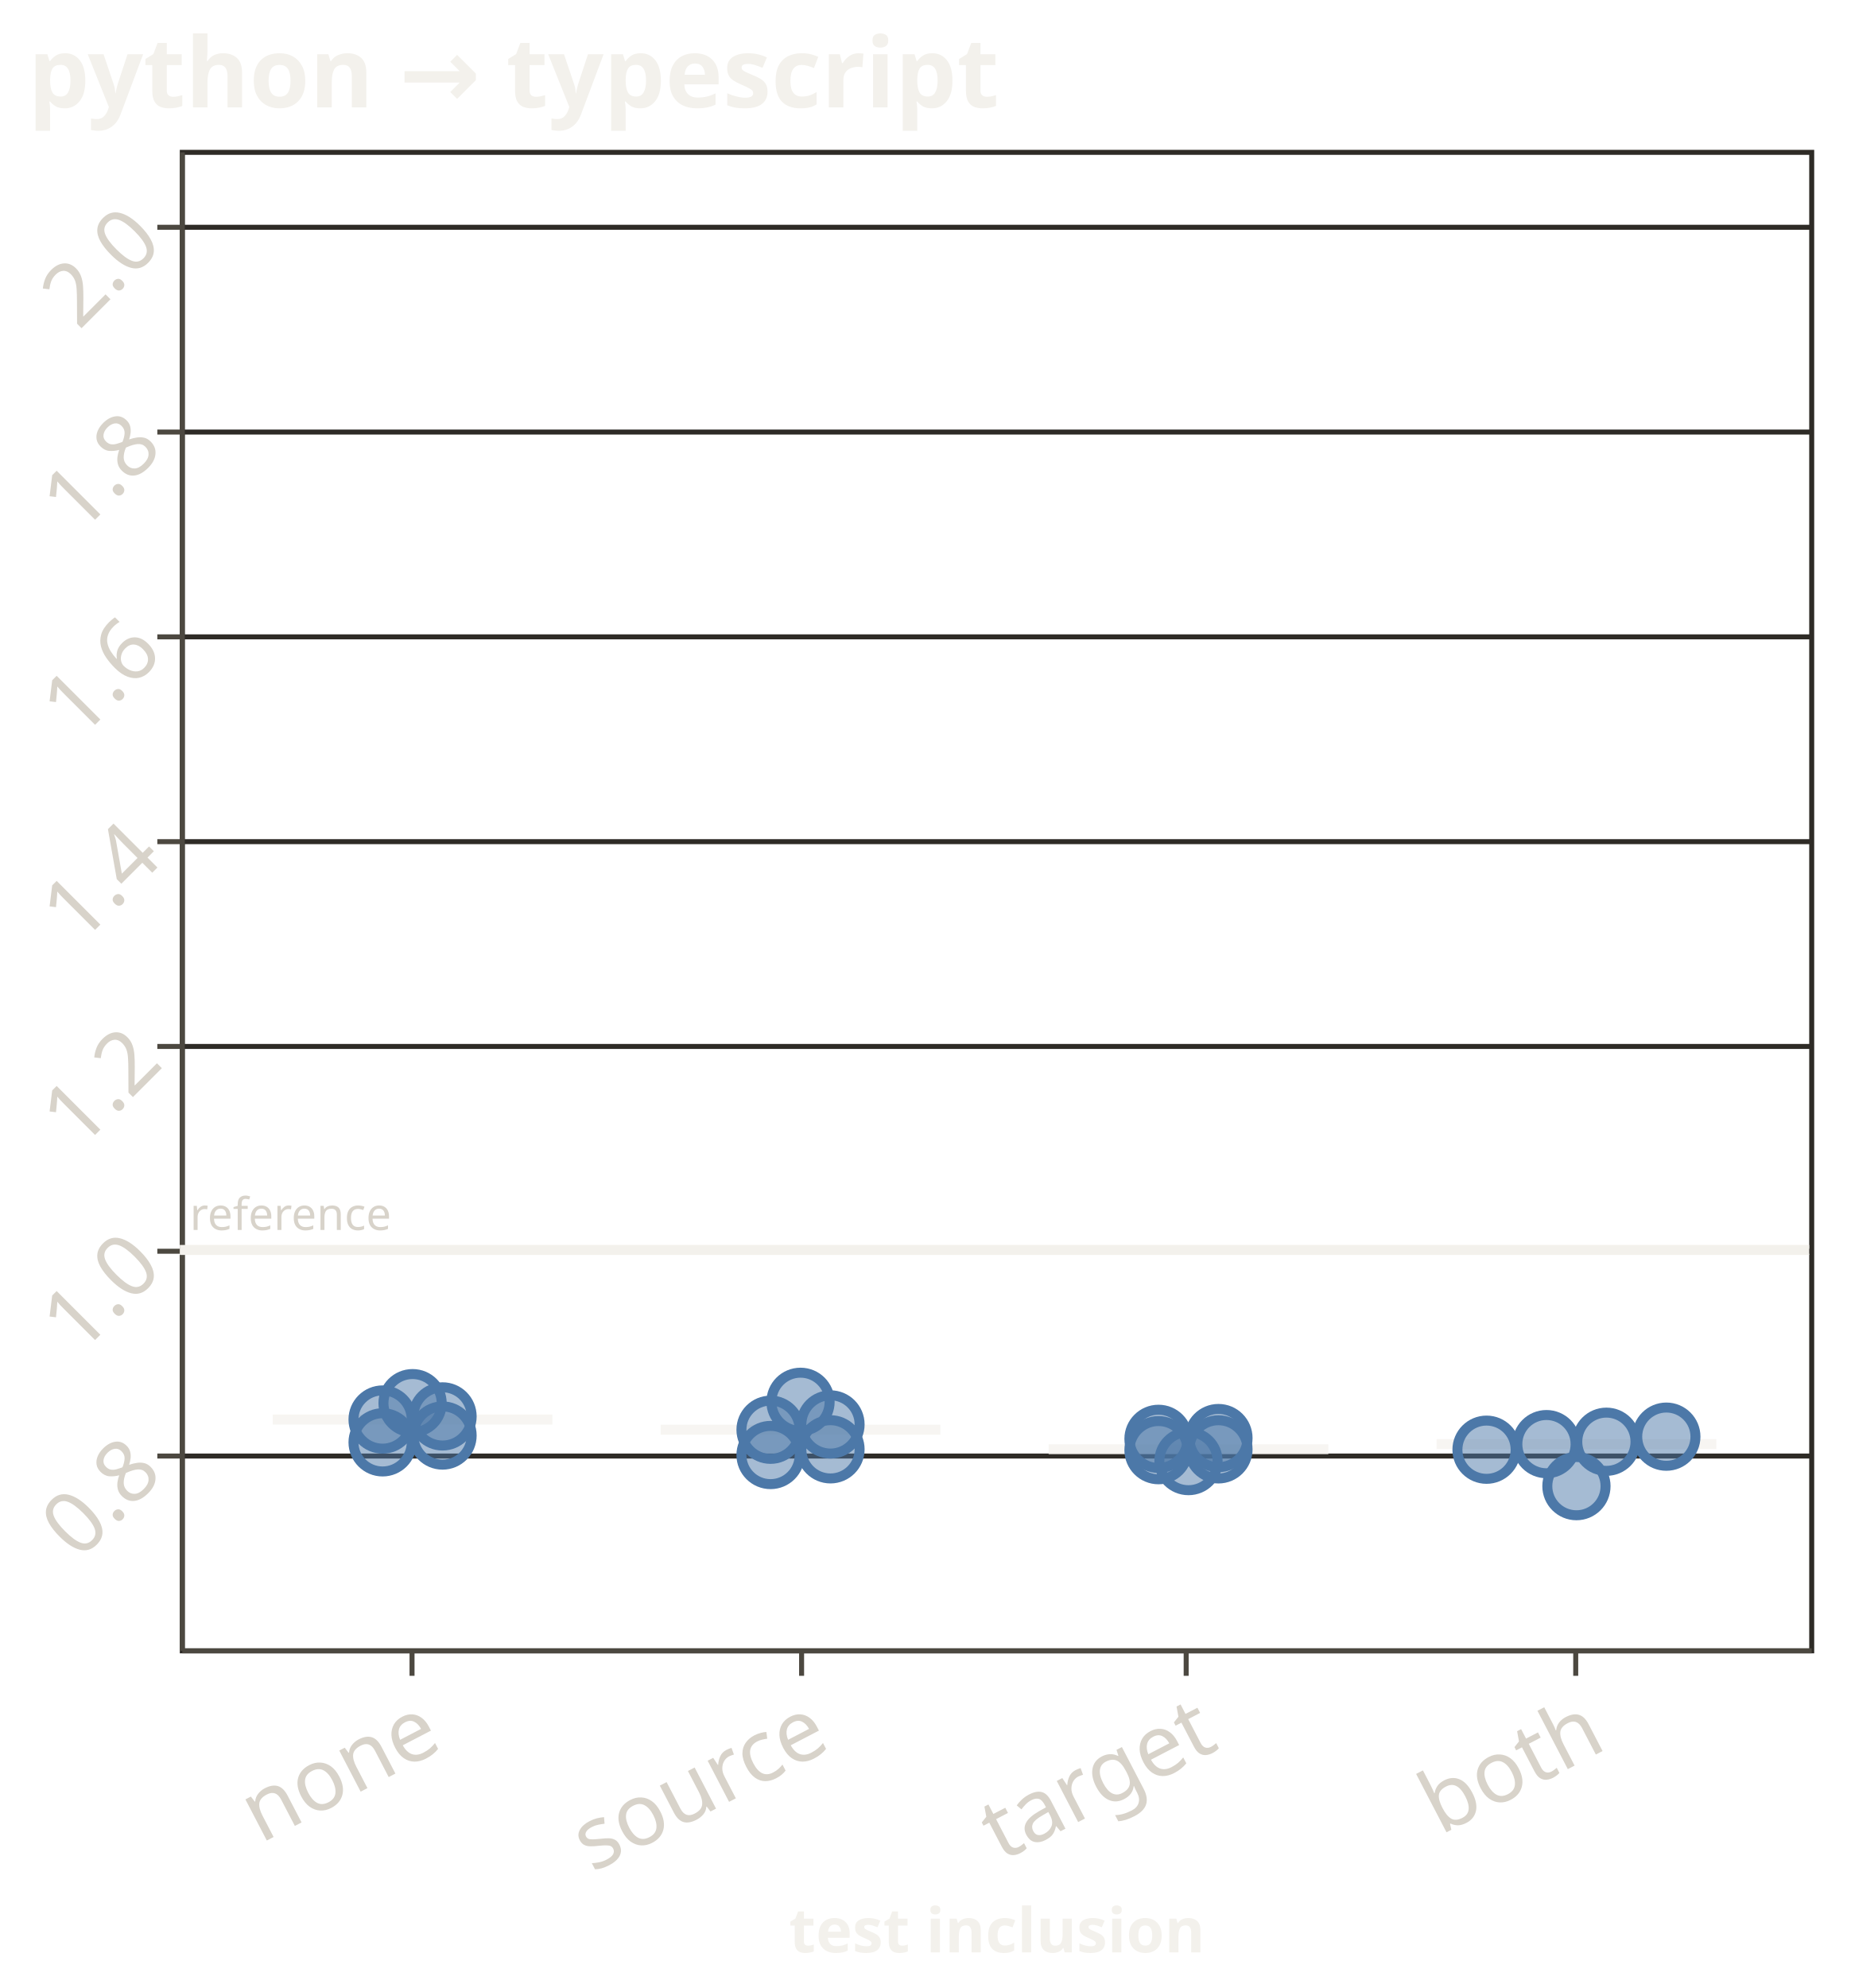
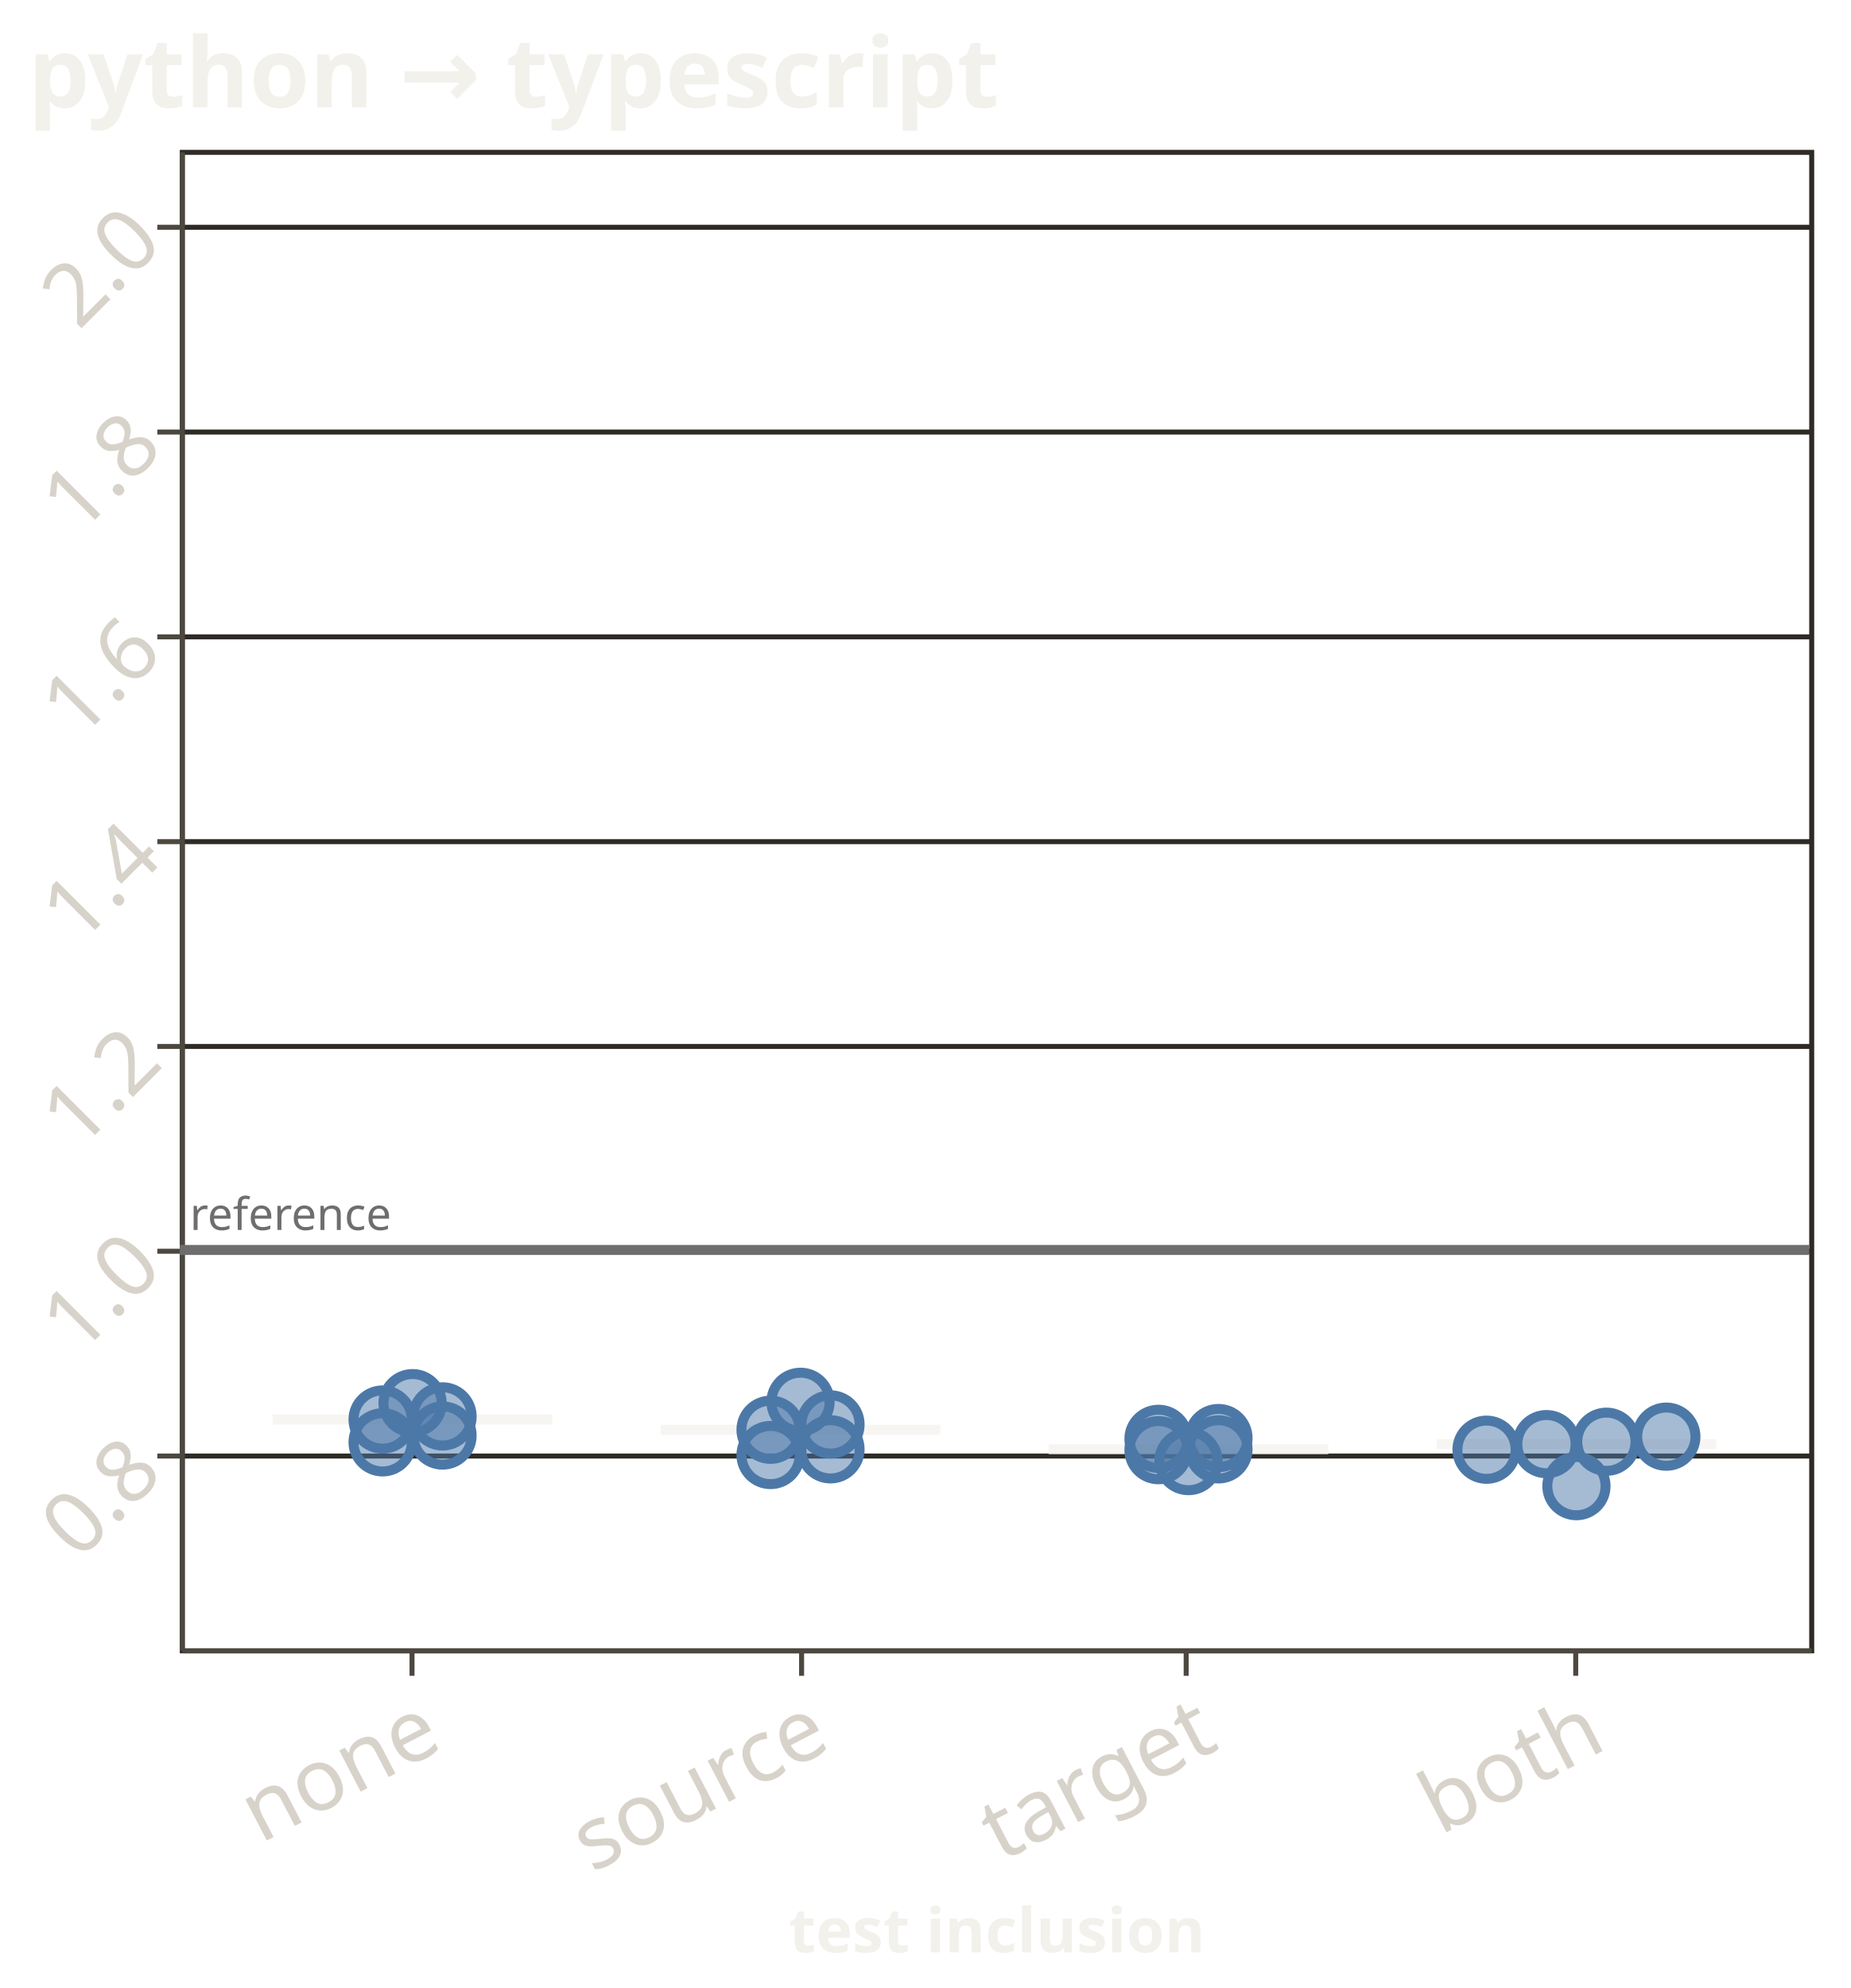
<svg xmlns="http://www.w3.org/2000/svg" version="1.1" class="marks" width="370.5" height="398" viewBox="0 0 370.5 398">
  <g fill="none" stroke-miterlimit="10" transform="translate(36,30)">
    <g class="mark-group role-frame root" role="graphics-object" aria-roledescription="group mark container">
      <g transform="translate(0,0)">
        <path class="background" aria-hidden="true" d="M0.5,0.5h326.25v300h-326.25Z" stroke="#2e2b26" />
        <g>
          <g class="mark-group role-axis" aria-hidden="true">
            <g transform="translate(0.5,0.5)">
              <path class="background" aria-hidden="true" d="M0,0h0v0h0Z" pointer-events="none" />
              <g>
                <g class="mark-rule role-axis-grid" pointer-events="none">
                  <line transform="translate(0,261)" x2="326.25" y2="0" stroke="#2e2b26" stroke-width="1" opacity="1" />
                  <line transform="translate(0,220)" x2="326.25" y2="0" stroke="#2e2b26" stroke-width="1" opacity="1" />
                  <line transform="translate(0,179)" x2="326.25" y2="0" stroke="#2e2b26" stroke-width="1" opacity="1" />
                  <line transform="translate(0,138)" x2="326.25" y2="0" stroke="#2e2b26" stroke-width="1" opacity="1" />
                  <line transform="translate(0,97)" x2="326.25" y2="0" stroke="#2e2b26" stroke-width="1" opacity="1" />
                  <line transform="translate(0,56)" x2="326.25" y2="0" stroke="#2e2b26" stroke-width="1" opacity="1" />
                  <line transform="translate(0,15)" x2="326.25" y2="0" stroke="#2e2b26" stroke-width="1" opacity="1" />
                </g>
              </g>
              <path class="foreground" aria-hidden="true" d="" pointer-events="none" display="none" />
            </g>
          </g>
          <g class="mark-group role-axis" role="graphics-symbol" aria-roledescription="axis" aria-label="X-axis titled 'test inclusion' for a discrete scale with 4 values: no tests, source tests, target tests, both tests">
            <g transform="translate(0.5,300.5)">
              <path class="background" aria-hidden="true" d="M0,0h0v0h0Z" pointer-events="none" />
              <g>
                <g class="mark-rule role-axis-tick" pointer-events="none">
                  <line transform="translate(46,0)" x2="0" y2="5" stroke="#4c4840" stroke-width="1" opacity="1" />
                  <line transform="translate(124,0)" x2="0" y2="5" stroke="#4c4840" stroke-width="1" opacity="1" />
                  <line transform="translate(201,0)" x2="0" y2="5" stroke="#4c4840" stroke-width="1" opacity="1" />
                  <line transform="translate(279,0)" x2="0" y2="5" stroke="#4c4840" stroke-width="1" opacity="1" />
                </g>
                <g class="mark-text role-axis-label" pointer-events="none">
                  <text text-anchor="end" transform="translate(46.10714,7) rotate(332.5) translate(0,14)" font-family="sans-serif" font-size="17.32px" fill="#d8d3ca" opacity="1">none</text>
                  <text text-anchor="end" transform="translate(123.7857,7) rotate(332.5) translate(0,14)" font-family="sans-serif" font-size="17.32px" fill="#d8d3ca" opacity="1">source</text>
                  <text text-anchor="end" transform="translate(201.4643,7) rotate(332.5) translate(0,14)" font-family="sans-serif" font-size="17.32px" fill="#d8d3ca" opacity="1">target</text>
                  <text text-anchor="end" transform="translate(279.1429,7) rotate(332.5) translate(0,14)" font-family="sans-serif" font-size="17.32px" fill="#d8d3ca" opacity="1">both</text>
                </g>
                <g class="mark-rule role-axis-domain" pointer-events="none">
                  <line transform="translate(0,0)" x2="326.25" y2="0" stroke="#4c4840" stroke-width="1" opacity="1" />
                </g>
                <g class="mark-text role-axis-title" pointer-events="none">
                  <text text-anchor="middle" transform="translate(163.125,60.3672)" font-family="sans-serif" font-size="12.375px" font-weight="bold" fill="#f3f1ec" opacity="1">test inclusion</text>
                </g>
              </g>
              <path class="foreground" aria-hidden="true" d="" pointer-events="none" display="none" />
            </g>
          </g>
          <g class="mark-group role-axis" role="graphics-symbol" aria-roledescription="axis" aria-label="Y-axis for a linear scale with values from 0.6 to 2.1">
            <g transform="translate(0.5,0.5)">
              <path class="background" aria-hidden="true" d="M0,0h0v0h0Z" pointer-events="none" />
              <g>
                <g class="mark-rule role-axis-tick" pointer-events="none">
                  <line transform="translate(0,261)" x2="-5" y2="0" stroke="#4c4840" stroke-width="1" opacity="1" />
                  <line transform="translate(0,220)" x2="-5" y2="0" stroke="#4c4840" stroke-width="1" opacity="1" />
                  <line transform="translate(0,179)" x2="-5" y2="0" stroke="#4c4840" stroke-width="1" opacity="1" />
                  <line transform="translate(0,138)" x2="-5" y2="0" stroke="#4c4840" stroke-width="1" opacity="1" />
                  <line transform="translate(0,97)" x2="-5" y2="0" stroke="#4c4840" stroke-width="1" opacity="1" />
                  <line transform="translate(0,56)" x2="-5" y2="0" stroke="#4c4840" stroke-width="1" opacity="1" />
                  <line transform="translate(0,15)" x2="-5" y2="0" stroke="#4c4840" stroke-width="1" opacity="1" />
                </g>
                <g class="mark-text role-axis-label" pointer-events="none">
                  <text text-anchor="end" transform="translate(-7,261.2983) rotate(-45) translate(0,5)" font-family="sans-serif" font-size="17.32px" fill="#d8d3ca" opacity="1">0.8</text>
                  <text text-anchor="end" transform="translate(-7,220.2419) rotate(-45) translate(0,5)" font-family="sans-serif" font-size="17.32px" fill="#d8d3ca" opacity="1">1.0</text>
                  <text text-anchor="end" transform="translate(-7,179.1856) rotate(-45) translate(0,5)" font-family="sans-serif" font-size="17.32px" fill="#d8d3ca" opacity="1">1.2</text>
                  <text text-anchor="end" transform="translate(-7,138.1292) rotate(-45) translate(0,5)" font-family="sans-serif" font-size="17.32px" fill="#d8d3ca" opacity="1">1.4</text>
                  <text text-anchor="end" transform="translate(-7,97.07291) rotate(-45) translate(0,5)" font-family="sans-serif" font-size="17.32px" fill="#d8d3ca" opacity="1">1.6</text>
                  <text text-anchor="end" transform="translate(-7,56.01657) rotate(-45) translate(0,5)" font-family="sans-serif" font-size="17.32px" fill="#d8d3ca" opacity="1">1.8</text>
                  <text text-anchor="end" transform="translate(-7,14.96024) rotate(-45) translate(0,5)" font-family="sans-serif" font-size="17.32px" fill="#d8d3ca" opacity="1">2.0</text>
                </g>
                <g class="mark-rule role-axis-domain" pointer-events="none">
                  <line transform="translate(0,300)" x2="0" y2="-300" stroke="#4c4840" stroke-width="1" opacity="1" />
                </g>
              </g>
              <path class="foreground" aria-hidden="true" d="" pointer-events="none" display="none" />
            </g>
          </g>
          <g class="mark-rect role-mark layer_0_marks" role="graphics-object" aria-roledescription="rect mark container">
            <path aria-label="test inclusion: no tests; value: 0.834626370714; nudge: 0" role="graphics-symbol" aria-roledescription="tick" d="M18.607,253.19h56v2h-56Z" fill="#f3f1ec" opacity="0.7" />
            <path aria-label="test inclusion: source tests; value: 0.82465793272; nudge: 0" role="graphics-symbol" aria-roledescription="tick" d="M96.286,255.236h56v2h-56Z" fill="#f3f1ec" opacity="0.7" />
            <path aria-label="test inclusion: target tests; value: 0.805528176486; nudge: 0" role="graphics-symbol" aria-roledescription="tick" d="M173.964,259.163h56v2h-56Z" fill="#f3f1ec" opacity="0.7" />
            <path aria-label="test inclusion: both tests; value: 0.810622576314; nudge: 0" role="graphics-symbol" aria-roledescription="tick" d="M251.643,258.118h56v2h-56Z" fill="#f3f1ec" opacity="0.7" />
          </g>
          <g class="mark-symbol role-mark layer_1_marks" role="graphics-object" aria-roledescription="symbol mark container">
            <path aria-label="test inclusion: no tests; value: 0.850576222795; nudge: 0; run: 9a3e20fe; ladder time ÷ reference: 0.85; rungs completed: 19; total ms: 12,058.0" role="graphics-symbol" aria-roledescription="point" transform="translate(46.60714,250.9159)" d="M5.831,0A5.831,5.831,0,1,1,-5.831,0A5.831,5.831,0,1,1,5.831,0" fill="#4c78a8" fill-opacity="0.5" stroke="#4c78a8" stroke-opacity="1" stroke-width="2" />
            <path aria-label="test inclusion: no tests; value: 0.812378328088; nudge: −0.5; run: b96078c6; ladder time ÷ reference: 0.81; rungs completed: 19; total ms: 11,579.3" role="graphics-symbol" aria-roledescription="point" transform="translate(40.60714,258.7572)" d="M5.831,0A5.831,5.831,0,1,1,-5.831,0A5.831,5.831,0,1,1,5.831,0" fill="#4c78a8" fill-opacity="0.5" stroke="#4c78a8" stroke-opacity="1" stroke-width="2" />
            <path aria-label="test inclusion: no tests; value: 0.819020109681; nudge: 0.5; run: 31ac2789; ladder time ÷ reference: 0.82; rungs completed: 19; total ms: 11,841.7" role="graphics-symbol" aria-roledescription="point" transform="translate(52.60714,257.3938)" d="M5.831,0A5.831,5.831,0,1,1,-5.831,0A5.831,5.831,0,1,1,5.831,0" fill="#4c78a8" fill-opacity="0.5" stroke="#4c78a8" stroke-opacity="1" stroke-width="2" />
            <path aria-label="test inclusion: no tests; value: 0.834626370714; nudge: −0.5; run: 170b737d; ladder time ÷ reference: 0.83; rungs completed: 19; total ms: 11,684.0" role="graphics-symbol" aria-roledescription="point" transform="translate(40.60714,254.1901)" d="M5.831,0A5.831,5.831,0,1,1,-5.831,0A5.831,5.831,0,1,1,5.831,0" fill="#4c78a8" fill-opacity="0.5" stroke="#4c78a8" stroke-opacity="1" stroke-width="2" />
            <path aria-label="test inclusion: no tests; value: 0.837670640326; nudge: 0.5; run: 2643e4be; ladder time ÷ reference: 0.84; rungs completed: 19; total ms: 11,776.6" role="graphics-symbol" aria-roledescription="point" transform="translate(52.60714,253.5652)" d="M5.831,0A5.831,5.831,0,1,1,-5.831,0A5.831,5.831,0,1,1,5.831,0" fill="#4c78a8" fill-opacity="0.5" stroke="#4c78a8" stroke-opacity="1" stroke-width="2" />
            <path aria-label="test inclusion: source tests; value: 0.82983451203; nudge: 0.5; run: 273cf6b9; ladder time ÷ reference: 0.83; rungs completed: 19; total ms: 12,023.5" role="graphics-symbol" aria-roledescription="point" transform="translate(130.2857,255.1738)" d="M5.831,0A5.831,5.831,0,1,1,-5.831,0A5.831,5.831,0,1,1,5.831,0" fill="#4c78a8" fill-opacity="0.5" stroke="#4c78a8" stroke-opacity="1" stroke-width="2" />
            <path aria-label="test inclusion: source tests; value: 0.82465793272; nudge: −0.5; run: 19e0fe30; ladder time ÷ reference: 0.82; rungs completed: 19; total ms: 11,585.9" role="graphics-symbol" aria-roledescription="point" transform="translate(118.2857,256.2364)" d="M5.831,0A5.831,5.831,0,1,1,-5.831,0A5.831,5.831,0,1,1,5.831,0" fill="#4c78a8" fill-opacity="0.5" stroke="#4c78a8" stroke-opacity="1" stroke-width="2" />
            <path aria-label="test inclusion: source tests; value: 0.800020361171; nudge: −0.5; run: 4ee67ba2; ladder time ÷ reference: 0.80; rungs completed: 19; total ms: 11,632.9" role="graphics-symbol" aria-roledescription="point" transform="translate(118.2857,261.2941)" d="M5.831,0A5.831,5.831,0,1,1,-5.831,0A5.831,5.831,0,1,1,5.831,0" fill="#4c78a8" fill-opacity="0.5" stroke="#4c78a8" stroke-opacity="1" stroke-width="2" />
            <path aria-label="test inclusion: source tests; value: 0.851900119798; nudge: 0; run: 5b46f630; ladder time ÷ reference: 0.85; rungs completed: 19; total ms: 11,732.0" role="graphics-symbol" aria-roledescription="point" transform="translate(124.2857,250.6441)" d="M5.831,0A5.831,5.831,0,1,1,-5.831,0A5.831,5.831,0,1,1,5.831,0" fill="#4c78a8" fill-opacity="0.5" stroke="#4c78a8" stroke-opacity="1" stroke-width="2" />
            <path aria-label="test inclusion: source tests; value: 0.805564215457; nudge: 0.5; run: 280f3890; ladder time ÷ reference: 0.81; rungs completed: 19; total ms: 11,529.9" role="graphics-symbol" aria-roledescription="point" transform="translate(130.2857,260.156)" d="M5.831,0A5.831,5.831,0,1,1,-5.831,0A5.831,5.831,0,1,1,5.831,0" fill="#4c78a8" fill-opacity="0.5" stroke="#4c78a8" stroke-opacity="1" stroke-width="2" />
            <path aria-label="test inclusion: target tests; value: 0.815782075071; nudge: −0.5; run: a47a3057; ladder time ÷ reference: 0.82; rungs completed: 19; total ms: 11,844.1" role="graphics-symbol" aria-roledescription="point" transform="translate(195.9643,258.0585)" d="M5.831,0A5.831,5.831,0,1,1,-5.831,0A5.831,5.831,0,1,1,5.831,0" fill="#4c78a8" fill-opacity="0.5" stroke="#4c78a8" stroke-opacity="1" stroke-width="2" />
            <path aria-label="test inclusion: target tests; value: 0.816538790385; nudge: 0.5; run: e94dca40; ladder time ÷ reference: 0.82; rungs completed: 19; total ms: 11,521.4" role="graphics-symbol" aria-roledescription="point" transform="translate(207.9643,257.9031)" d="M5.831,0A5.831,5.831,0,1,1,-5.831,0A5.831,5.831,0,1,1,5.831,0" fill="#4c78a8" fill-opacity="0.5" stroke="#4c78a8" stroke-opacity="1" stroke-width="2" />
            <path aria-label="test inclusion: target tests; value: 0.804739411599; nudge: −0.5; run: 09b2c811; ladder time ÷ reference: 0.80; rungs completed: 19; total ms: 11,527.2" role="graphics-symbol" aria-roledescription="point" transform="translate(195.9643,260.3253)" d="M5.831,0A5.831,5.831,0,1,1,-5.831,0A5.831,5.831,0,1,1,5.831,0" fill="#4c78a8" fill-opacity="0.5" stroke="#4c78a8" stroke-opacity="1" stroke-width="2" />
            <path aria-label="test inclusion: target tests; value: 0.805528176486; nudge: 0.5; run: a7cd2ee9; ladder time ÷ reference: 0.81; rungs completed: 19; total ms: 11,421.2" role="graphics-symbol" aria-roledescription="point" transform="translate(207.9643,260.1634)" d="M5.831,0A5.831,5.831,0,1,1,-5.831,0A5.831,5.831,0,1,1,5.831,0" fill="#4c78a8" fill-opacity="0.5" stroke="#4c78a8" stroke-opacity="1" stroke-width="2" />
            <path aria-label="test inclusion: target tests; value: 0.794100727735; nudge: 0; run: 00b43b48; ladder time ÷ reference: 0.79; rungs completed: 19; total ms: 11,534.5" role="graphics-symbol" aria-roledescription="point" transform="translate(201.9643,262.5093)" d="M5.831,0A5.831,5.831,0,1,1,-5.831,0A5.831,5.831,0,1,1,5.831,0" fill="#4c78a8" fill-opacity="0.5" stroke="#4c78a8" stroke-opacity="1" stroke-width="2" />
            <path aria-label="test inclusion: both tests; value: 0.817910149497; nudge: 1.5; run: 1c28aa33; ladder time ÷ reference: 0.82; rungs completed: 19; total ms: 11,715.4" role="graphics-symbol" aria-roledescription="point" transform="translate(297.6429,257.6216)" d="M5.831,0A5.831,5.831,0,1,1,-5.831,0A5.831,5.831,0,1,1,5.831,0" fill="#4c78a8" fill-opacity="0.5" stroke="#4c78a8" stroke-opacity="1" stroke-width="2" />
            <path aria-label="test inclusion: both tests; value: 0.805185227535; nudge: −1.5; run: ffb57550; ladder time ÷ reference: 0.81; rungs completed: 19; total ms: 11,848.9" role="graphics-symbol" aria-roledescription="point" transform="translate(261.6429,260.2338)" d="M5.831,0A5.831,5.831,0,1,1,-5.831,0A5.831,5.831,0,1,1,5.831,0" fill="#4c78a8" fill-opacity="0.5" stroke="#4c78a8" stroke-opacity="1" stroke-width="2" />
            <path aria-label="test inclusion: both tests; value: 0.769659208055; nudge: 0; run: 5982b634; ladder time ÷ reference: 0.77; rungs completed: 19; total ms: 11,497.4" role="graphics-symbol" aria-roledescription="point" transform="translate(279.6429,267.5267)" d="M5.831,0A5.831,5.831,0,1,1,-5.831,0A5.831,5.831,0,1,1,5.831,0" fill="#4c78a8" fill-opacity="0.5" stroke="#4c78a8" stroke-opacity="1" stroke-width="2" />
            <path aria-label="test inclusion: both tests; value: 0.810622576314; nudge: −0.5; run: 4ff7cdec; ladder time ÷ reference: 0.81; rungs completed: 19; total ms: 11,909.6" role="graphics-symbol" aria-roledescription="point" transform="translate(273.6429,259.1176)" d="M5.831,0A5.831,5.831,0,1,1,-5.831,0A5.831,5.831,0,1,1,5.831,0" fill="#4c78a8" fill-opacity="0.5" stroke="#4c78a8" stroke-opacity="1" stroke-width="2" />
            <path aria-label="test inclusion: both tests; value: 0.812958505122; nudge: 0.5; run: 62b61540; ladder time ÷ reference: 0.81; rungs completed: 19; total ms: 12,162.6" role="graphics-symbol" aria-roledescription="point" transform="translate(285.6429,258.6381)" d="M5.831,0A5.831,5.831,0,1,1,-5.831,0A5.831,5.831,0,1,1,5.831,0" fill="#4c78a8" fill-opacity="0.5" stroke="#4c78a8" stroke-opacity="1" stroke-width="2" />
          </g>
          <g class="mark-rule role-mark layer_2_marks" role="graphics-object" aria-roledescription="rule mark container">
-             <line aria-label="value: 1" role="graphics-symbol" aria-roledescription="rule mark" transform="translate(326.25,220.2419)" x2="-326.25" y2="0" stroke="#f3f1ec" stroke-width="2" />
+             <line aria-label="value: 1" role="graphics-symbol" aria-roledescription="rule mark" transform="translate(326.25,220.2419)" x2="-326.25" y2="0" stroke="#6e6e6e" stroke-width="2" />
          </g>
          <g class="mark-text role-mark layer_3_marks" role="graphics-object" aria-roledescription="text mark container">
-             <text aria-label="value: 1; label: reference" role="graphics-symbol" aria-roledescription="text mark" text-anchor="start" transform="translate(2,216.2419)" font-family="sans-serif" font-size="9px" fill="#d8d3ca">reference</text>
+             <text aria-label="value: 1; label: reference" role="graphics-symbol" aria-roledescription="text mark" text-anchor="start" transform="translate(2,216.2419)" font-family="sans-serif" font-size="9px" fill="#6e6e6e">reference</text>
          </g>
          <g class="mark-group role-title">
            <g transform="translate(-30.38909,-23.5)">
              <path class="background" aria-hidden="true" d="M0,0h0v0h0Z" pointer-events="none" />
              <g>
                <g class="mark-text role-title-text" role="graphics-symbol" aria-roledescription="title" aria-label="Title text 'python → typescript'" pointer-events="none">
                  <text text-anchor="start" transform="translate(0,15)" font-family="sans-serif" font-size="19.5px" font-weight="bold" fill="#f3f1ec" opacity="1">python → typescript</text>
                </g>
              </g>
              <path class="foreground" aria-hidden="true" d="" pointer-events="none" display="none" />
            </g>
          </g>
        </g>
        <path class="foreground" aria-hidden="true" d="" display="none" />
      </g>
    </g>
  </g>
</svg>
